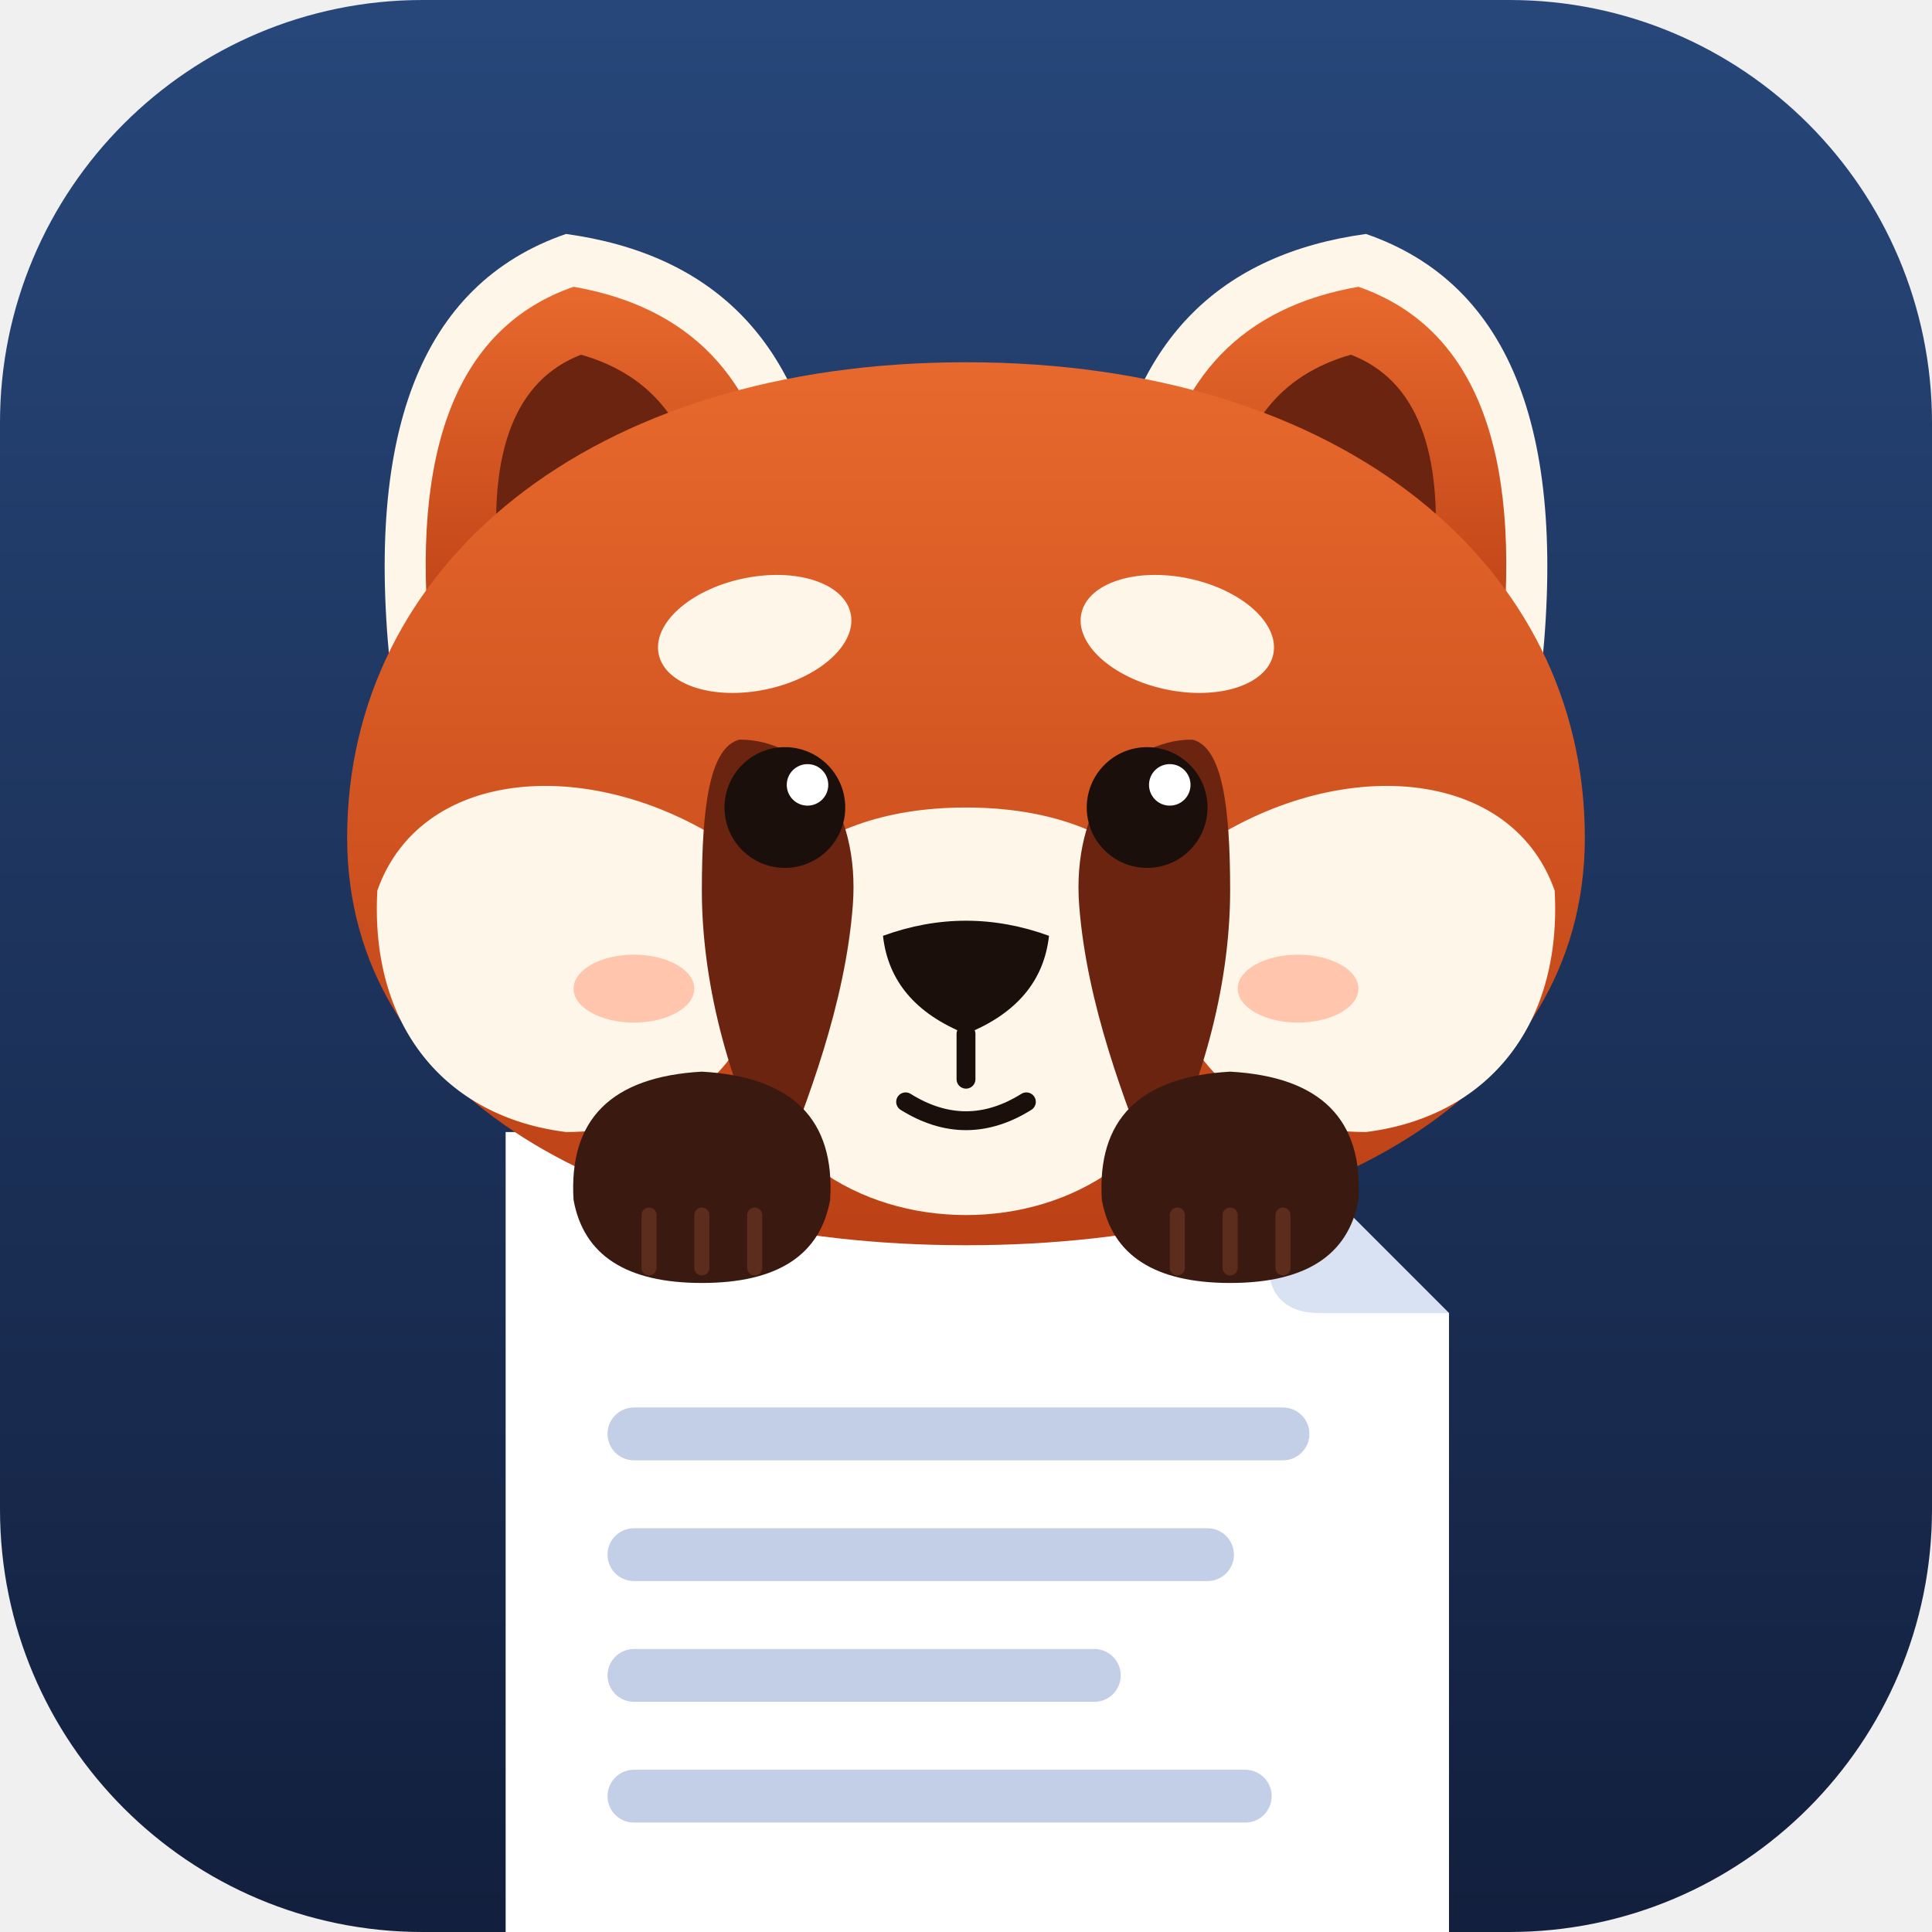
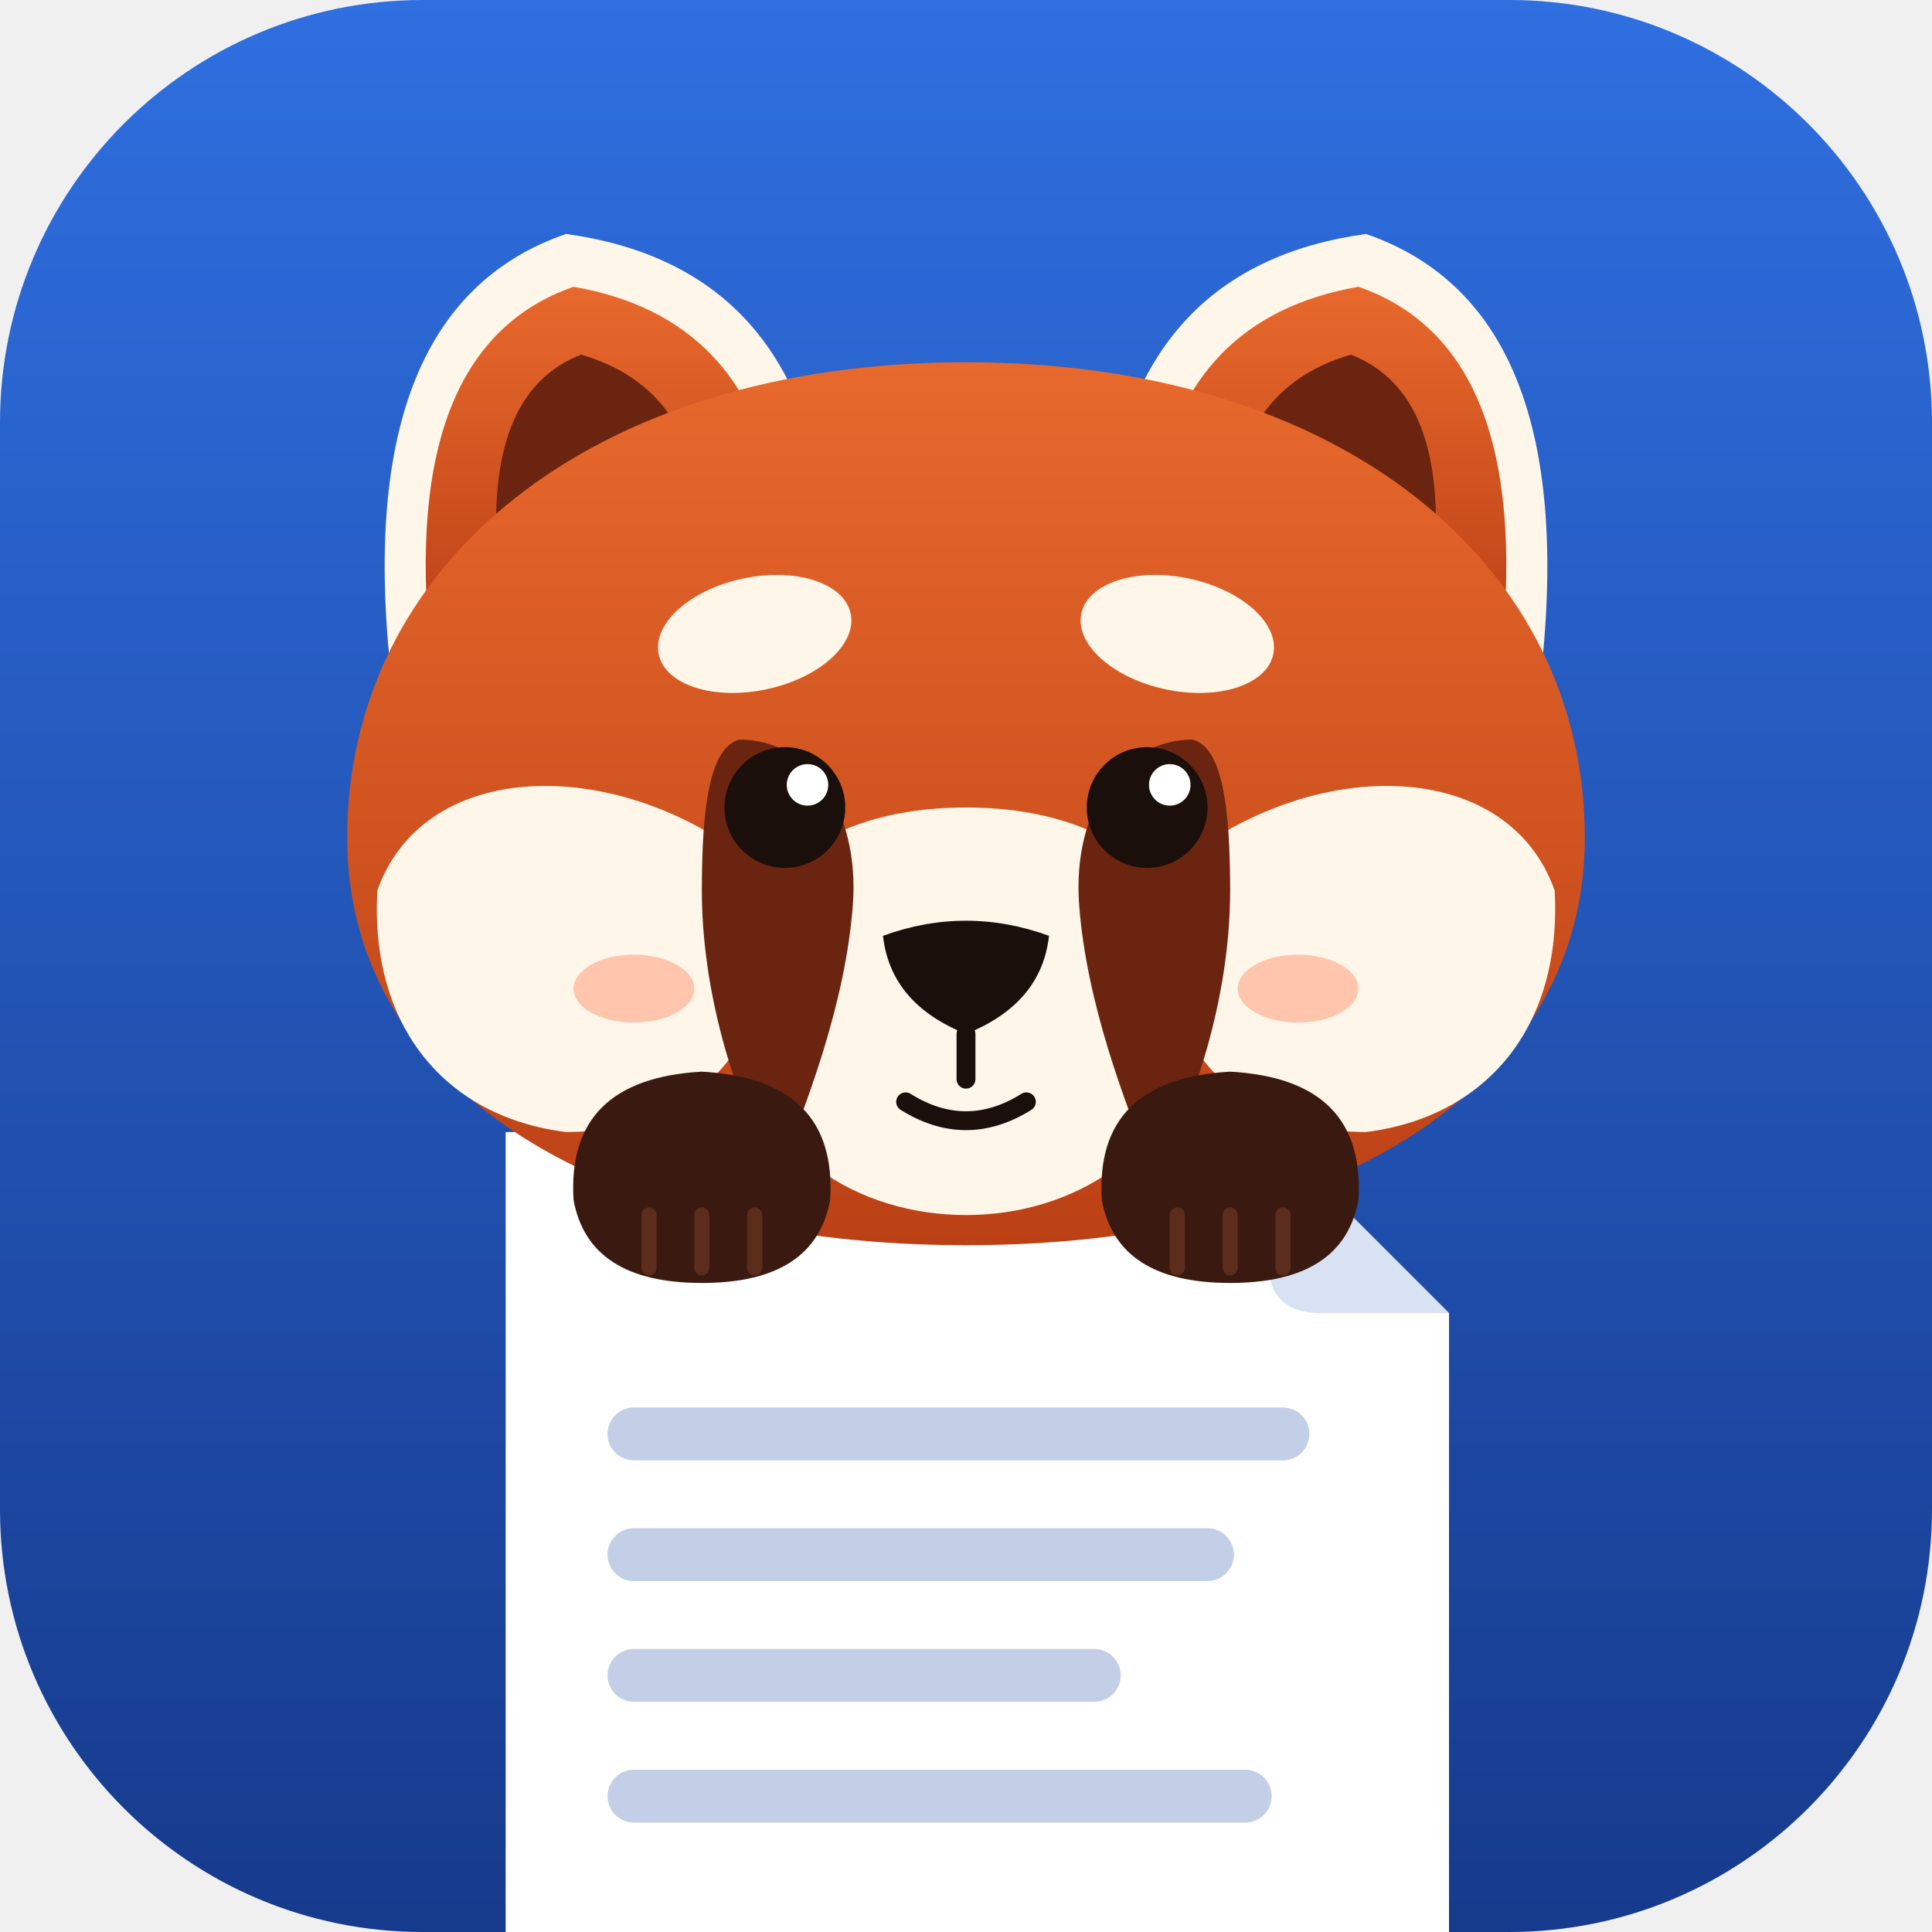
<svg xmlns="http://www.w3.org/2000/svg" viewBox="0 0 512 512">
  <defs>
    <linearGradient id="bg" x1="0" y1="0" x2="0" y2="1">
-       <stop offset="0" stop-color="#27477a" />
-       <stop offset="1" stop-color="#121f3d" />
+       <stop offset="0" stop-color="#2f6fe0" />
+       <stop offset="1" stop-color="#163a8c" />
    </linearGradient>
    <linearGradient id="fur" x1="0" y1="0" x2="0" y2="1">
      <stop offset="0" stop-color="#e8692d" />
      <stop offset="1" stop-color="#bb4015" />
    </linearGradient>
    <clipPath id="tile">
      <rect width="512" height="512" rx="112" />
    </clipPath>
  </defs>
  <g clip-path="url(#tile)">
    <rect width="512" height="512" fill="url(#bg)" />
    <path d="M134 300 H336 L384 348 V540 H134 Z" transform="translate(0 10)" fill="#0a1228" opacity="0.45" />
    <path d="M134 300 H336 L384 348 V540 H134 Z" fill="#ffffff" />
    <path d="M336 300 V334 Q336 348 350 348 H384 Z" fill="#d9e2f2" />
    <path d="M168 380 H340" stroke="#c3cfe6" stroke-width="14" stroke-linecap="round" />
    <path d="M168 412 H320" stroke="#c3cfe6" stroke-width="14" stroke-linecap="round" />
    <path d="M168 444 H290" stroke="#c3cfe6" stroke-width="14" stroke-linecap="round" />
    <path d="M168 476 H330" stroke="#c3cfe6" stroke-width="14" stroke-linecap="round" />
    <g>
      <path d="M104 182 Q92 82 150 62 Q208 70 218 130 Z" fill="#fff6ea" />
      <path d="M114 172 Q106 92 152 76 Q198 84 206 132 Z" fill="url(#fur)" />
      <path d="M132 150 Q128 104 154 94 Q182 102 186 134 Z" fill="#6b2410" />
    </g>
    <g transform="translate(512 0) scale(-1 1)">
      <path d="M104 182 Q92 82 150 62 Q208 70 218 130 Z" fill="#fff6ea" />
      <path d="M114 172 Q106 92 152 76 Q198 84 206 132 Z" fill="url(#fur)" />
      <path d="M132 150 Q128 104 154 94 Q182 102 186 134 Z" fill="#6b2410" />
    </g>
    <path d="M256 96 C356 96 420 150 420 222 C420 290 350 330 256 330 C162 330 92 290 92 222 C92 150 156 96 256 96 Z" fill="url(#fur)" />
    <ellipse cx="200" cy="168" rx="26" ry="15" fill="#fff6ea" transform="rotate(-12 200 168)" />
    <ellipse cx="312" cy="168" rx="26" ry="15" fill="#fff6ea" transform="rotate(12 312 168)" />
    <path d="M100 236 C112 202 160 200 196 226 C214 258 196 300 150 300 C118 296 98 272 100 236 Z" fill="#fff6ea" />
    <path d="M412 236 C400 202 352 200 316 226 C298 258 316 300 362 300 C394 296 414 272 412 236 Z" fill="#fff6ea" />
    <path d="M256 214 C300 214 322 240 318 272 C312 306 284 322 256 322 C228 322 200 306 194 272 C190 240 212 214 256 214 Z" fill="#fff6ea" />
    <path d="M196 196 C214 196 228 214 226 240 C224 266 214 292 206 312 C194 290 186 262 186 236 C186 214 188 198 196 196 Z" fill="#6b2410" />
    <path d="M316 196 C298 196 284 214 286 240 C288 266 298 292 306 312 C318 290 326 262 326 236 C326 214 324 198 316 196 Z" fill="#6b2410" />
    <circle cx="208" cy="214" r="16" fill="#1a0f0b" />
    <circle cx="304" cy="214" r="16" fill="#1a0f0b" />
    <circle cx="214" cy="208" r="5.5" fill="#ffffff" />
    <circle cx="310" cy="208" r="5.5" fill="#ffffff" />
    <ellipse cx="168" cy="262" rx="16" ry="9" fill="#ff9d7a" opacity="0.55" />
    <ellipse cx="344" cy="262" rx="16" ry="9" fill="#ff9d7a" opacity="0.55" />
    <path d="M234 248 Q256 240 278 248 Q276 266 256 274 Q236 266 234 248 Z" fill="#1a0f0b" />
    <path d="M256 274 V286 M240 292 Q256 302 272 292" stroke="#1a0f0b" stroke-width="5" fill="none" stroke-linecap="round" />
    <path d="M152 318 Q150 286 186 284 Q222 286 220 318 Q216 340 186 340 Q156 340 152 318 Z" fill="#3a1a10" />
    <path d="M172 322 V336" stroke="#5c2c1c" stroke-width="4" stroke-linecap="round" />
    <path d="M186 322 V336" stroke="#5c2c1c" stroke-width="4" stroke-linecap="round" />
    <path d="M200 322 V336" stroke="#5c2c1c" stroke-width="4" stroke-linecap="round" />
    <path d="M292 318 Q290 286 326 284 Q362 286 360 318 Q356 340 326 340 Q296 340 292 318 Z" fill="#3a1a10" />
    <path d="M312 322 V336" stroke="#5c2c1c" stroke-width="4" stroke-linecap="round" />
    <path d="M326 322 V336" stroke="#5c2c1c" stroke-width="4" stroke-linecap="round" />
    <path d="M340 322 V336" stroke="#5c2c1c" stroke-width="4" stroke-linecap="round" />
  </g>
</svg>
